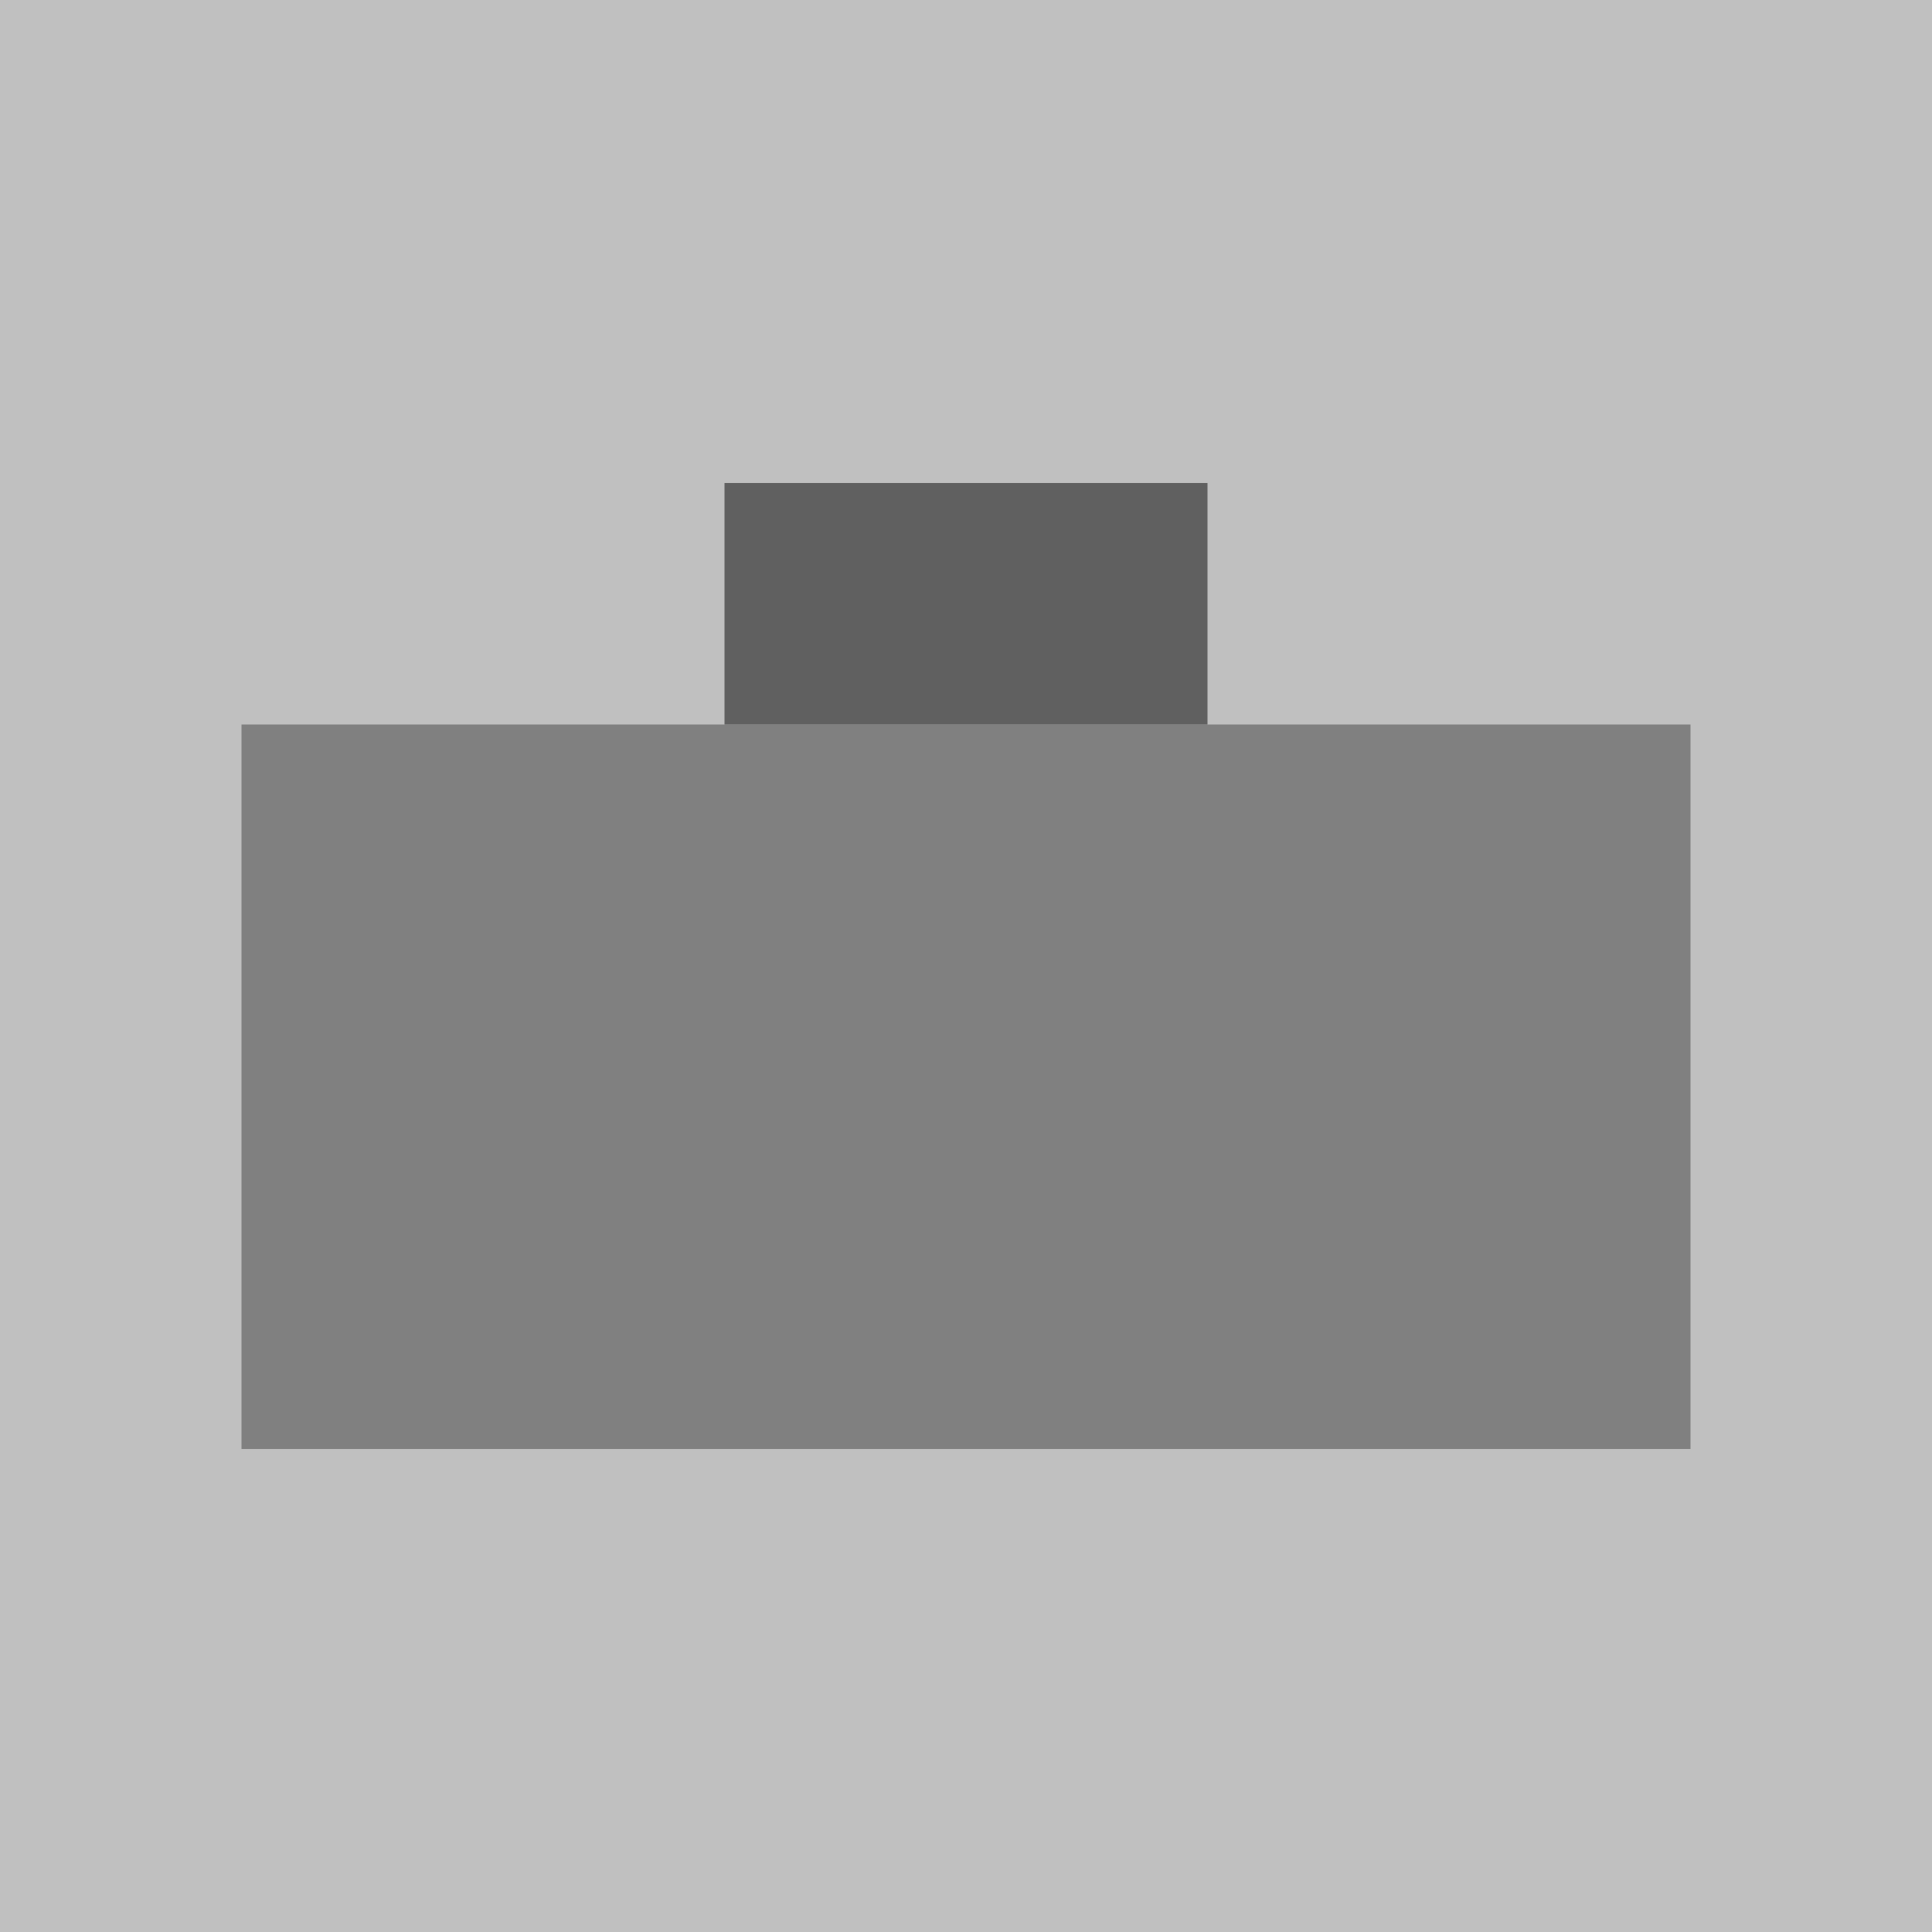
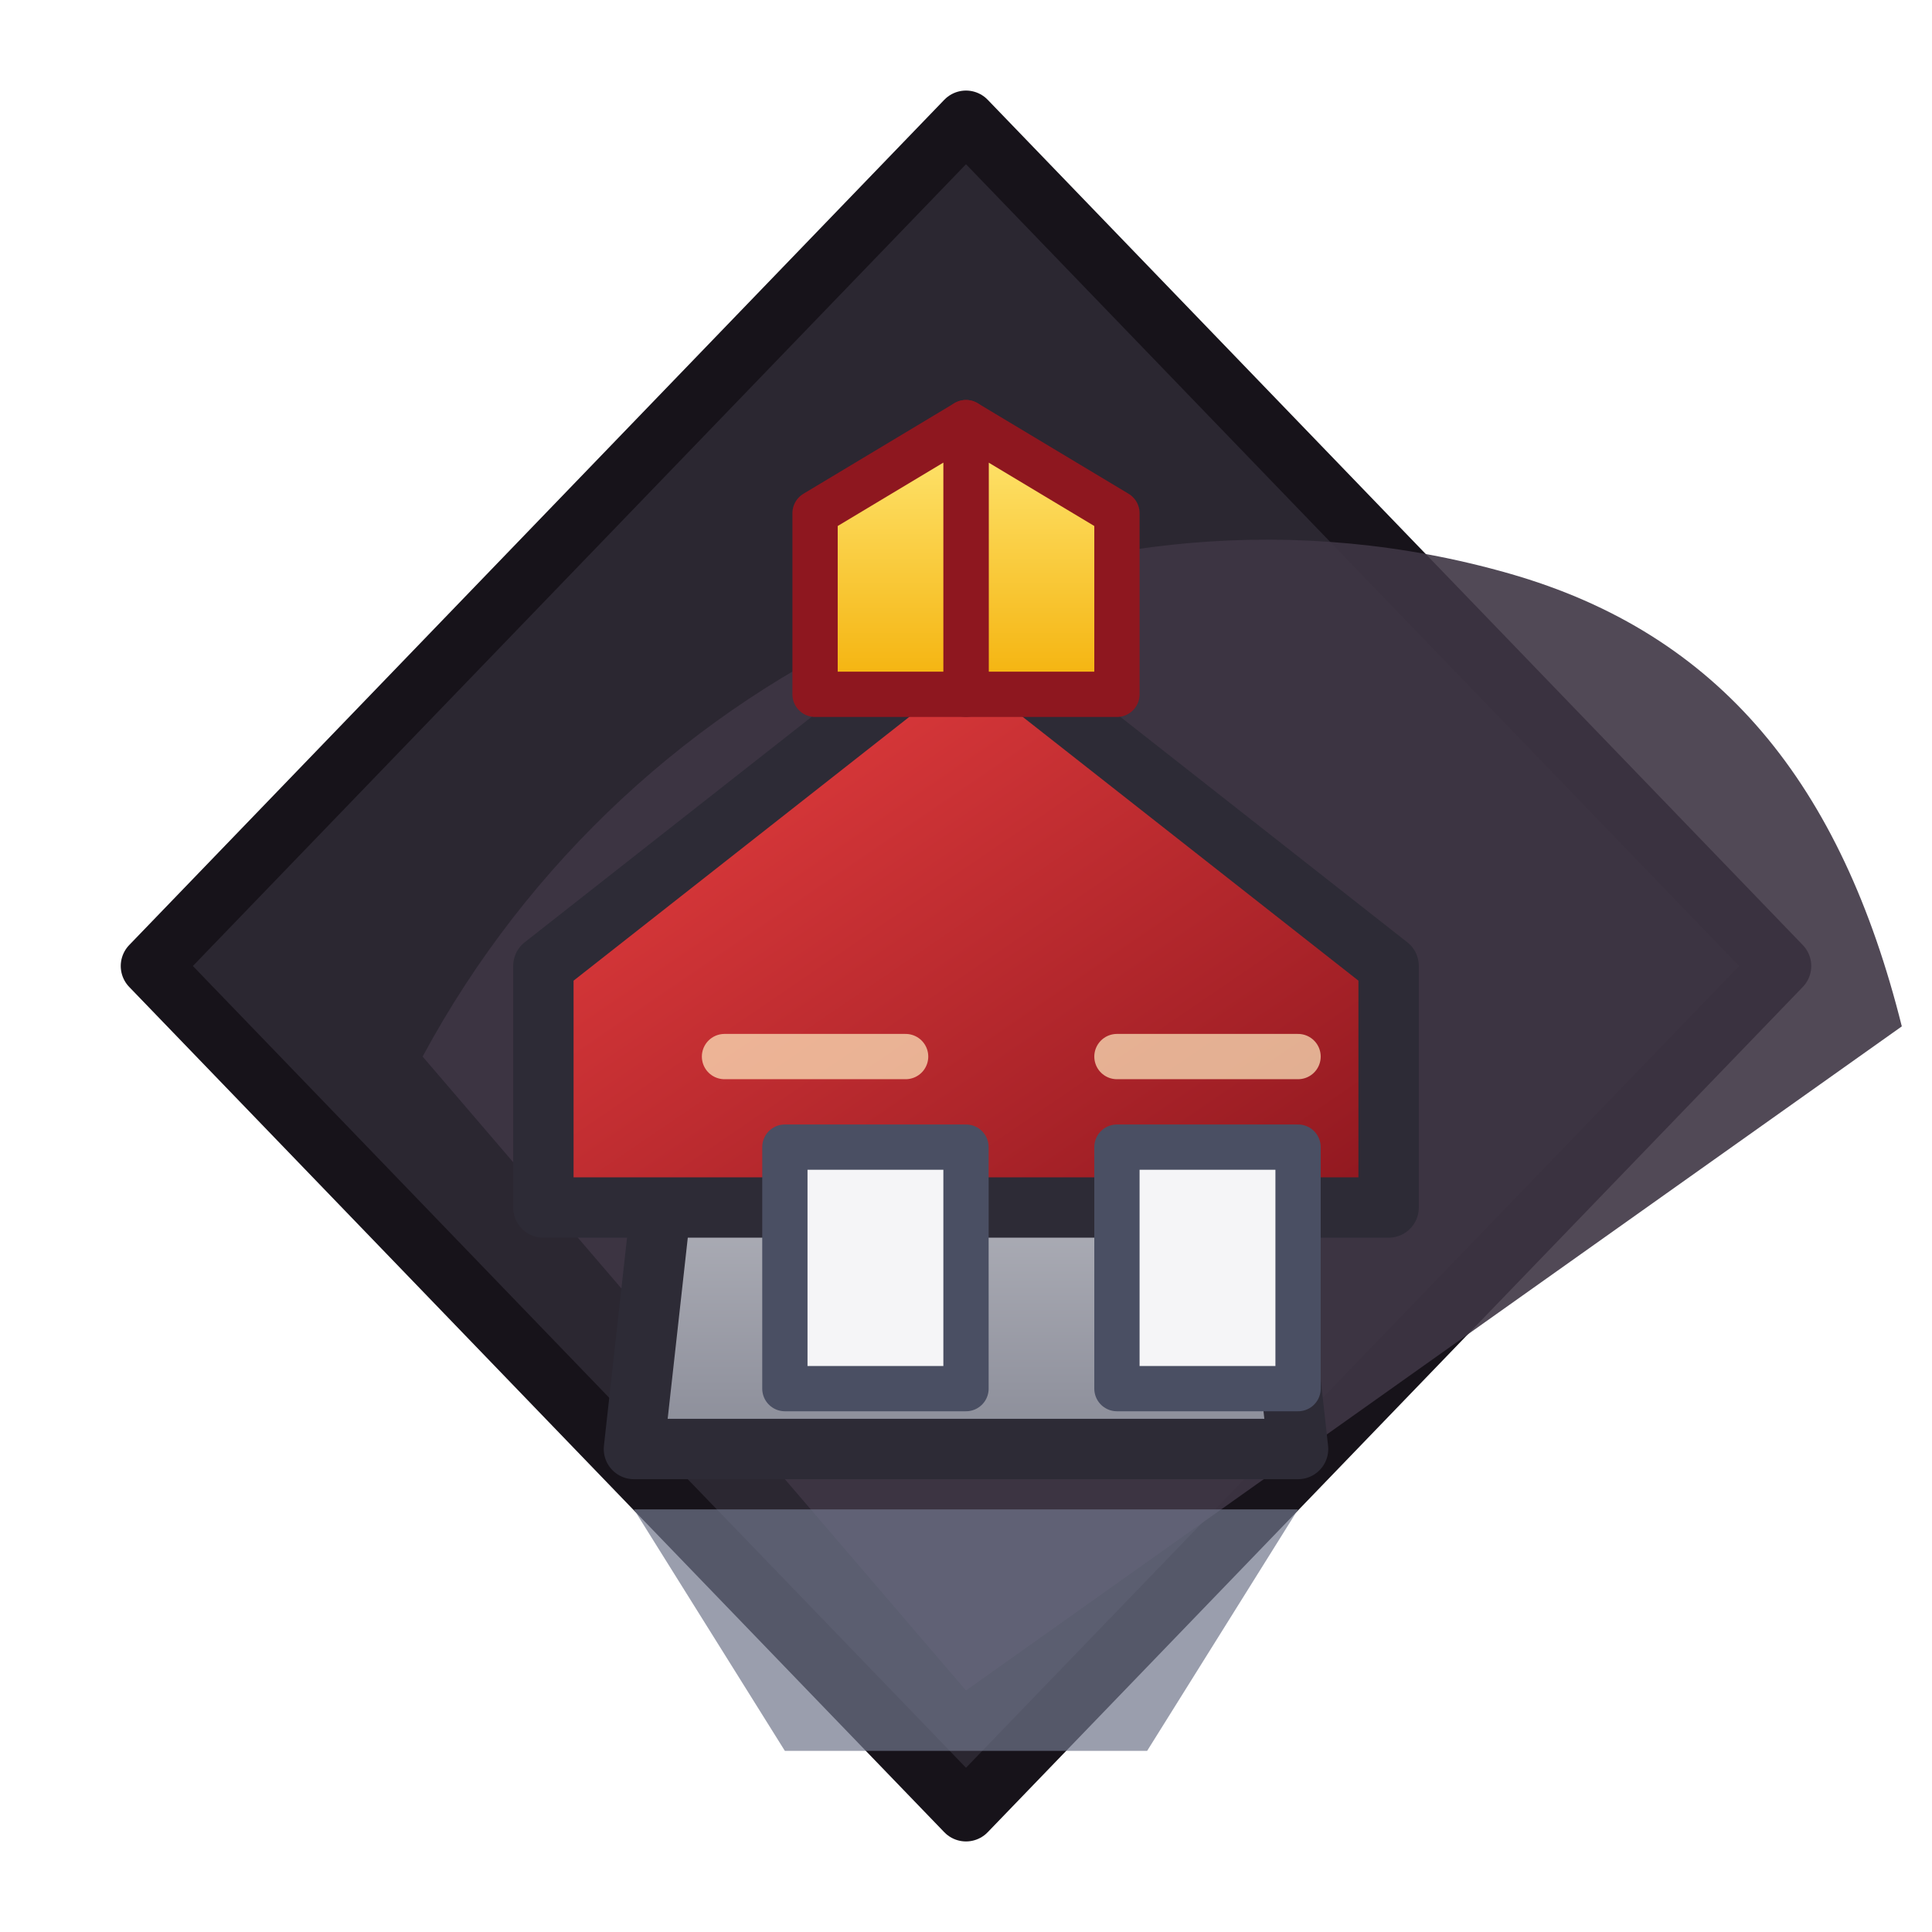
- <svg xmlns="http://www.w3.org/2000/svg" viewBox="0 0 64 64">
-   <rect width="64" height="64" fill="#c0c0c0" />
-   <rect x="8" y="24" width="48" height="24" fill="#808080" />
-   <rect x="24" y="16" width="16" height="8" fill="#606060" />
+ <svg xmlns="http://www.w3.org/2000/svg" viewBox="0 0 128 128">
+   <defs>
+     <linearGradient id="barracks-base" x1="0" y1="0" x2="0" y2="1">
+       <stop offset="0" stop-color="#d8d8dd" />
+       <stop offset="1" stop-color="#8a8c98" />
+     </linearGradient>
+     <linearGradient id="barracks-roof" x1="0" y1="0" x2="1" y2="1">
+       <stop offset="0" stop-color="#f04242" />
+       <stop offset="1" stop-color="#8e171f" />
+     </linearGradient>
+     <linearGradient id="barracks-banner" x1="0" y1="0" x2="0" y2="1">
+       <stop offset="0" stop-color="#ffe876" />
+       <stop offset="1" stop-color="#f4b10a" />
+     </linearGradient>
+   </defs>
+   <path d="M64 8 118 64 64 120 10 64z" fill="#2b2731" stroke="#17131a" stroke-width="4" stroke-linejoin="round" />
+   <path d="M28 70c14-26 44-40 72-32 14 4 22 14 26 30L64 112z" fill="#3e3544" opacity="0.9" />
+   <g stroke="#2d2b36" stroke-width="4" stroke-linejoin="round">
+     <path d="M42 96h44l-4-36H46z" fill="url(#barracks-base)" />
+     <path d="M36 64 64 42l28 22v16H36z" fill="url(#barracks-roof)" />
+   </g>
+   <g fill="#f5f5f7" stroke="#4a4f63" stroke-width="3" stroke-linejoin="round">
+     <path d="M52 92h12V76H52z" />
+     <path d="M74 92h12V76H74z" />
+   </g>
+   <g fill="url(#barracks-banner)" stroke="#8e171f" stroke-width="3" stroke-linejoin="round">
+     <path d="M64 46v-18l10 6v12z" />
+     <path d="M64 46v-18l-10 6v12z" />
+   </g>
+   <g stroke="#ffecc0" stroke-width="3" stroke-linecap="round" opacity="0.7">
+     <path d="M48 70h12" />
+     <path d="M74 70h12" />
+   </g>
+   <path d="M42 100h44l-10 16H52z" fill="#6f758a" opacity="0.7" />
</svg>
